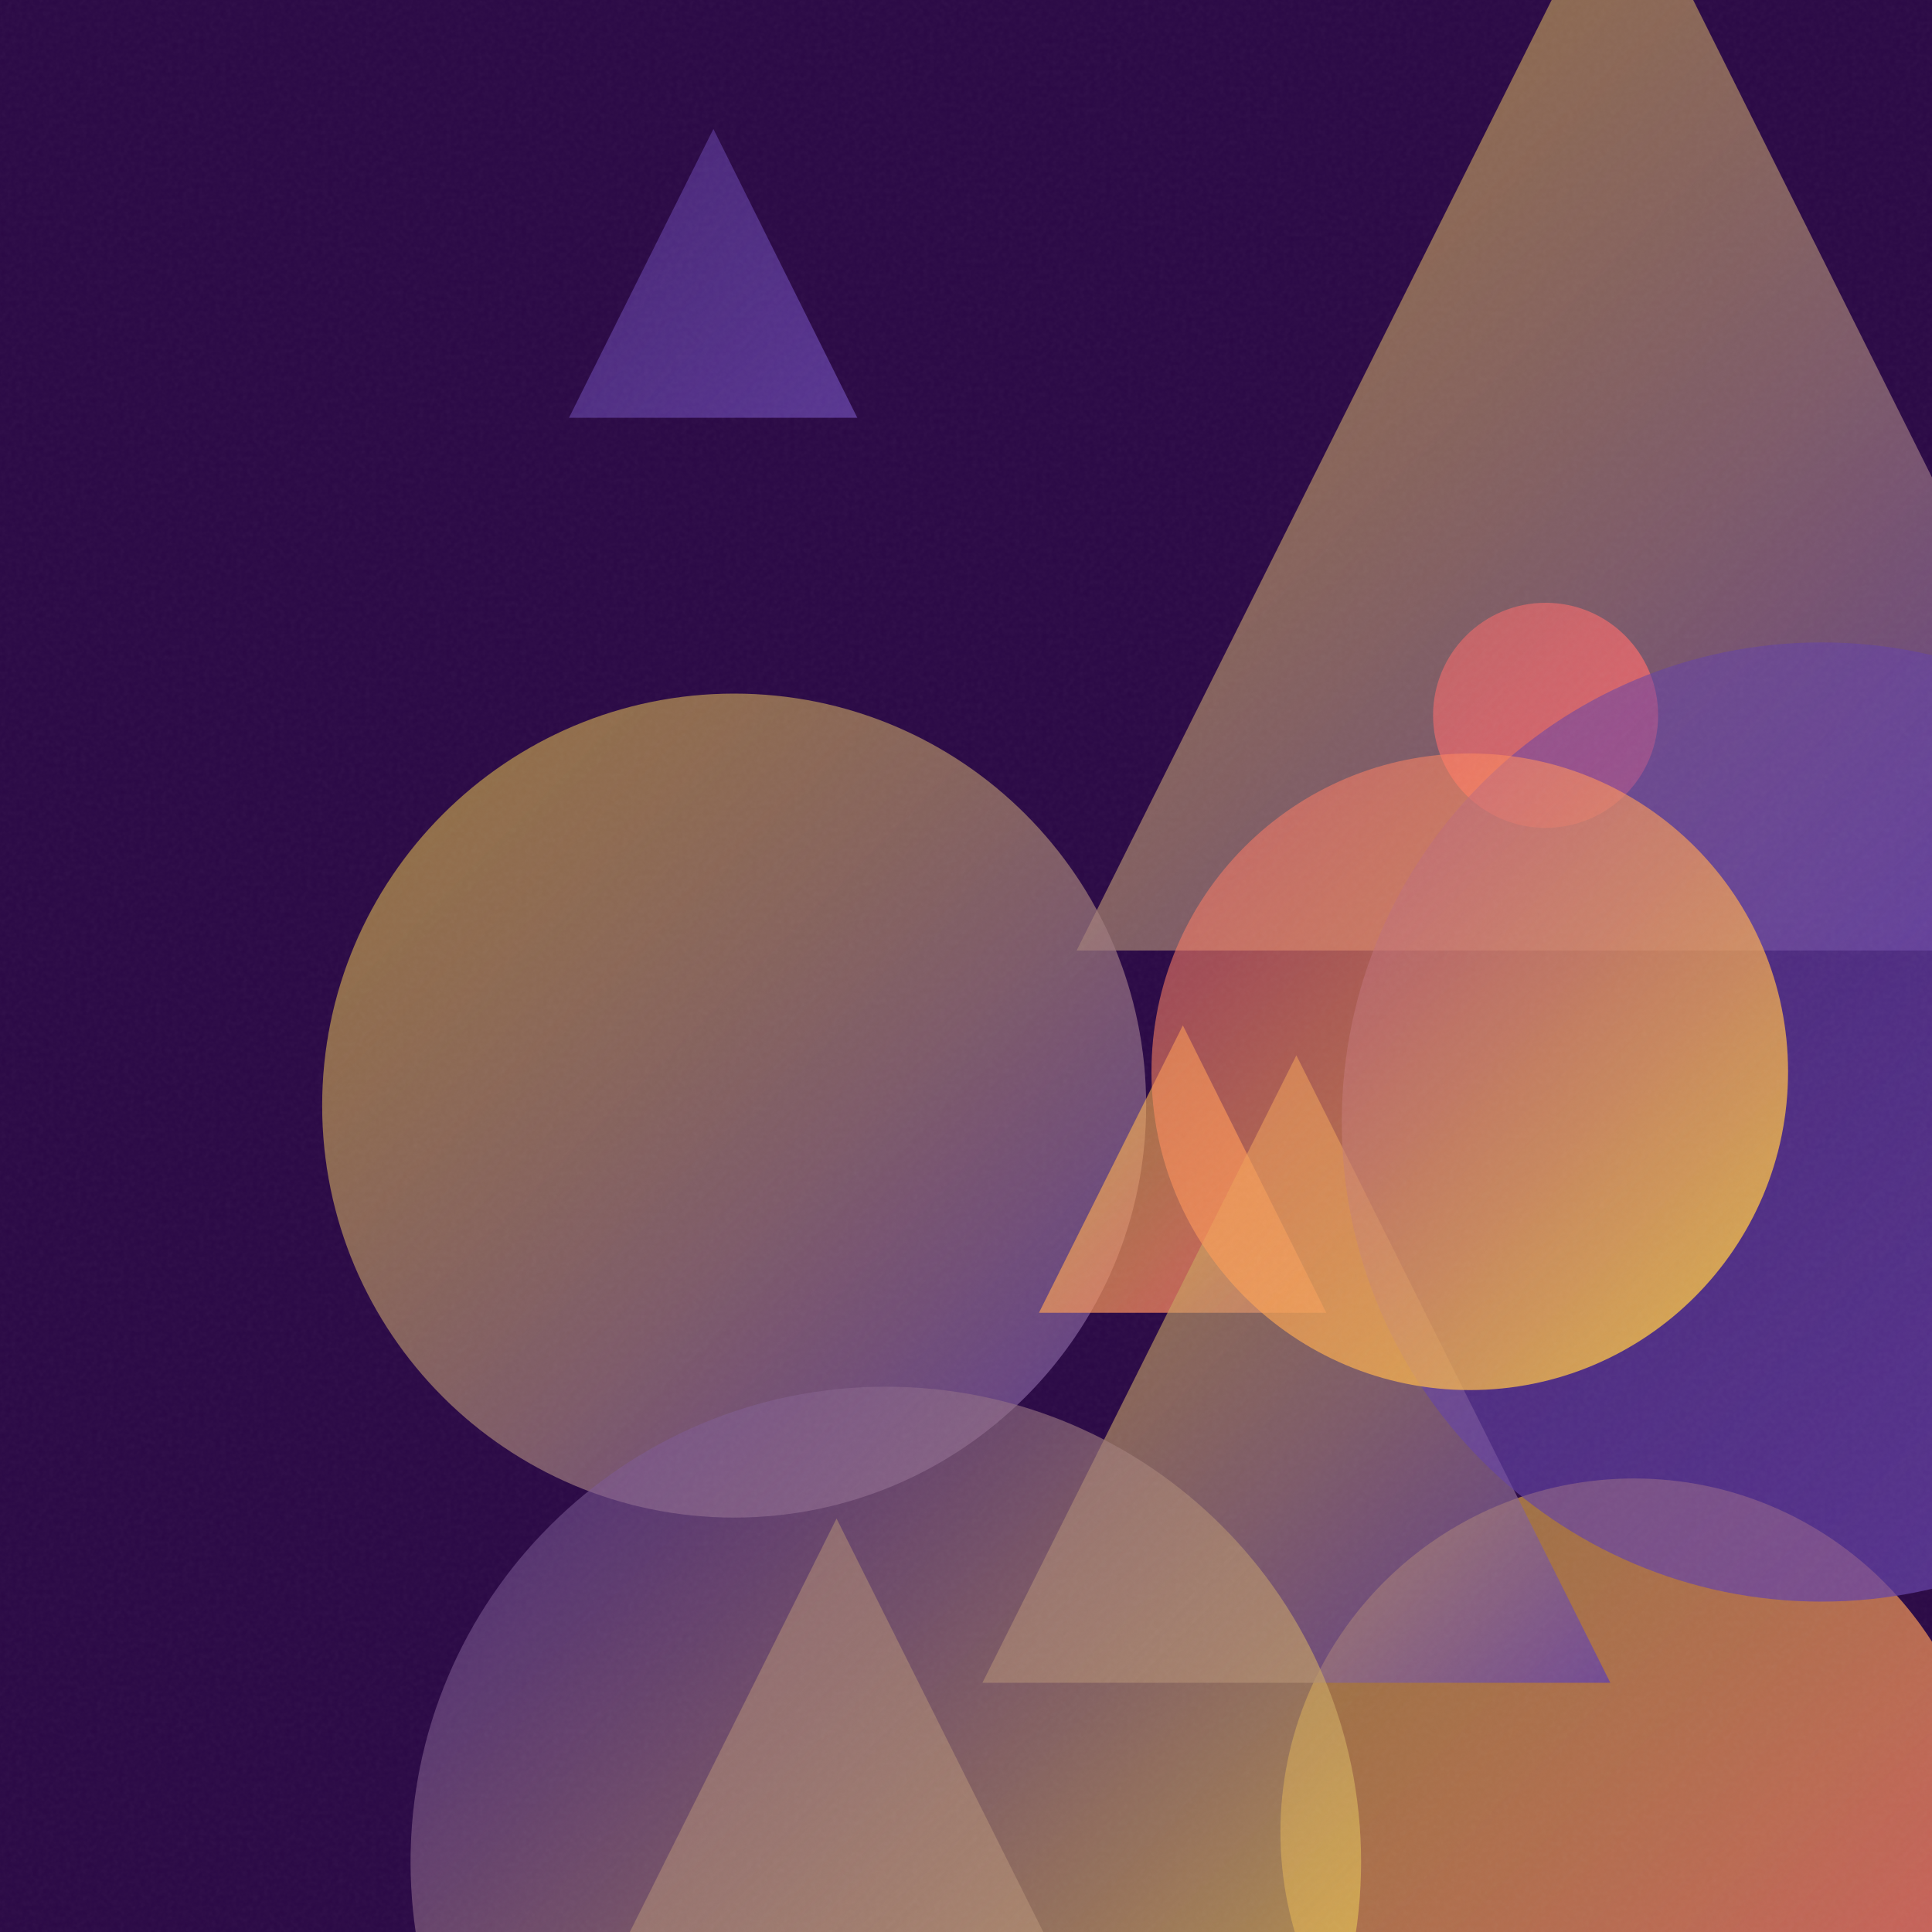
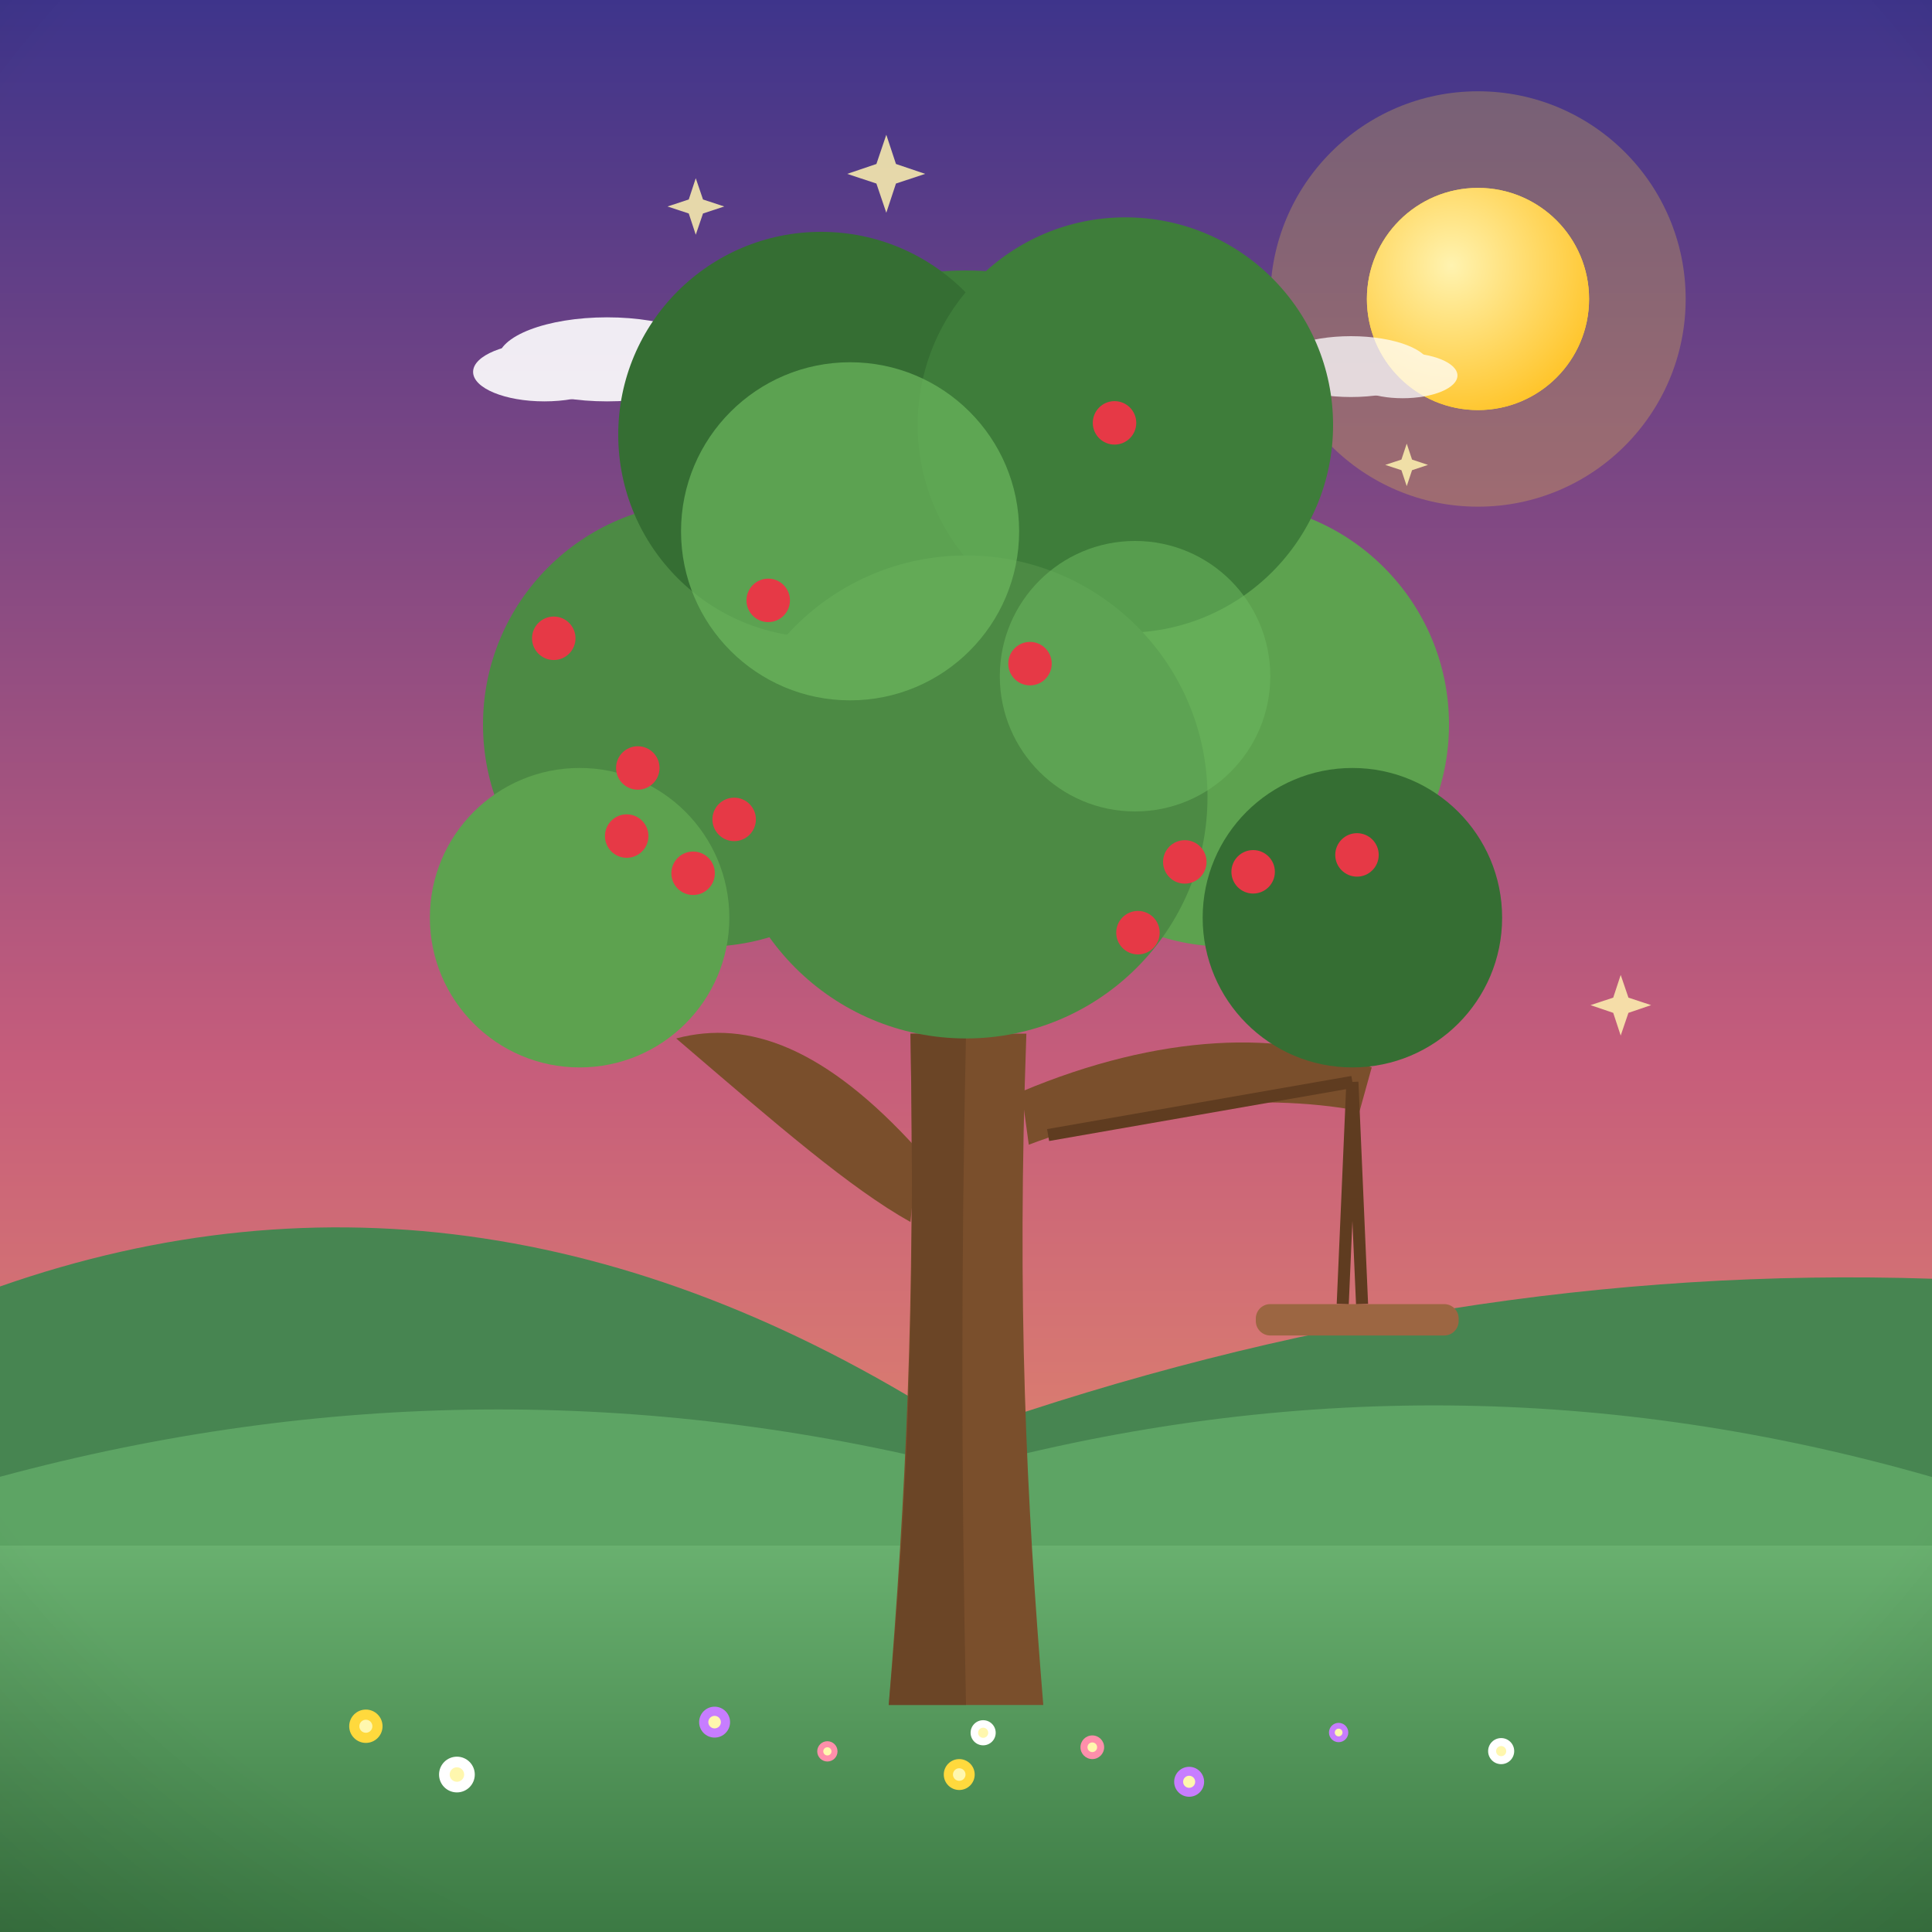
- <svg xmlns="http://www.w3.org/2000/svg" viewBox="0 0 400 400">
+ <svg xmlns="http://www.w3.org/2000/svg" viewBox="0 0 800 800">
  <defs>
-     <linearGradient id="g0" x1="265.1" y1="306.1" x2="411.5" y2="452.5" gradientUnits="userSpaceOnUse">
-       <stop offset="0" stop-color="#FFD93D" stop-opacity="0.5" />
-       <stop offset="1" stop-color="#FF6B6B" stop-opacity="0.8" />
+     <linearGradient id="sky" x1="0" y1="0" x2="0" y2="1">
+       <stop offset="0" stop-color="#3d348b" />
+       <stop offset="0.55" stop-color="#c65d7b" />
+       <stop offset="1" stop-color="#f6a860" />
    </linearGradient>
-     <linearGradient id="g1" x1="222.9" y1="-29.3" x2="449.0" y2="196.8" gradientUnits="userSpaceOnUse">
-       <stop offset="0" stop-color="#FFD93D" stop-opacity="0.5" />
-       <stop offset="1" stop-color="#6441A5" stop-opacity="0.8" />
+     <radialGradient id="sunG" cx="0.38" cy="0.35" r="0.9">
+       <stop offset="0" stop-color="#fff3b0" />
+       <stop offset="1" stop-color="#ffb703" />
+     </radialGradient>
+     <linearGradient id="ground" x1="0" y1="0" x2="0" y2="1">
+       <stop offset="0" stop-color="#69b06f" />
+       <stop offset="1" stop-color="#3c7a44" />
    </linearGradient>
-     <linearGradient id="g2" x1="66.8" y1="143.6" x2="237.3" y2="314.1" gradientUnits="userSpaceOnUse">
-       <stop offset="0" stop-color="#FFD93D" stop-opacity="0.5" />
-       <stop offset="1" stop-color="#6441A5" stop-opacity="0.8" />
+     <linearGradient id="sea" x1="0" y1="0" x2="0" y2="1">
+       <stop offset="0" stop-color="#3d9bc4" />
+       <stop offset="1" stop-color="#1668a0" />
    </linearGradient>
-     <linearGradient id="g3" x1="296.8" y1="124.8" x2="343.3" y2="171.3" gradientUnits="userSpaceOnUse">
-       <stop offset="0" stop-color="#FF6B6B" stop-opacity="0.5" />
-       <stop offset="1" stop-color="#FF6B6B" stop-opacity="0.8" />
+     <linearGradient id="shade" x1="0" y1="0" x2="0" y2="1">
+       <stop offset="0" stop-color="#ffffff" stop-opacity="0.20" />
+       <stop offset="0.5" stop-color="#ffffff" stop-opacity="0" />
+       <stop offset="1" stop-color="#000000" stop-opacity="0.16" />
    </linearGradient>
-     <linearGradient id="g4" x1="112.9" y1="314.4" x2="233.5" y2="435.0" gradientUnits="userSpaceOnUse">
-       <stop offset="0" stop-color="#FFD93D" stop-opacity="0.5" />
-       <stop offset="1" stop-color="#6441A5" stop-opacity="0.8" />
-     </linearGradient>
-     <linearGradient id="g5" x1="215.1" y1="212.3" x2="274.6" y2="271.8" gradientUnits="userSpaceOnUse">
-       <stop offset="0" stop-color="#FFD93D" stop-opacity="0.5" />
-       <stop offset="1" stop-color="#FF6B6B" stop-opacity="0.8" />
-     </linearGradient>
-     <linearGradient id="g6" x1="203.4" y1="218.5" x2="333.4" y2="348.4" gradientUnits="userSpaceOnUse">
-       <stop offset="0" stop-color="#FFD93D" stop-opacity="0.5" />
-       <stop offset="1" stop-color="#6441A5" stop-opacity="0.8" />
-     </linearGradient>
-     <linearGradient id="g7" x1="277.8" y1="133.0" x2="476.4" y2="331.6" gradientUnits="userSpaceOnUse">
-       <stop offset="0" stop-color="#6441A5" stop-opacity="0.5" />
-       <stop offset="1" stop-color="#6441A5" stop-opacity="0.8" />
-     </linearGradient>
-     <linearGradient id="g8" x1="238.4" y1="155.9" x2="370.3" y2="287.8" gradientUnits="userSpaceOnUse">
-       <stop offset="0" stop-color="#FF6B6B" stop-opacity="0.5" />
-       <stop offset="1" stop-color="#FFD93D" stop-opacity="0.8" />
-     </linearGradient>
-     <linearGradient id="g9" x1="85.0" y1="287.2" x2="281.8" y2="483.9" gradientUnits="userSpaceOnUse">
-       <stop offset="0" stop-color="#6441A5" stop-opacity="0.5" />
-       <stop offset="1" stop-color="#FFD93D" stop-opacity="0.8" />
-     </linearGradient>
-     <linearGradient id="g10" x1="117.8" y1="26.7" x2="177.5" y2="86.5" gradientUnits="userSpaceOnUse">
-       <stop offset="0" stop-color="#6441A5" stop-opacity="0.5" />
-       <stop offset="1" stop-color="#6441A5" stop-opacity="0.8" />
-     </linearGradient>
-     <filter id="n">
-       <feTurbulence type="fractalNoise" baseFrequency="0.9" numOctaves="2" stitchTiles="stitch" />
-       <feColorMatrix type="saturate" values="0" />
-     </filter>
+     <radialGradient id="vig" cx="0.5" cy="0.42" r="0.85">
+       <stop offset="0.72" stop-color="#000000" stop-opacity="0" />
+       <stop offset="1" stop-color="#000000" stop-opacity="0.20" />
+     </radialGradient>
  </defs>
-   <rect width="400" height="400" fill="#2a0845" />
-   <circle cx="338.3" cy="379.3" r="73.2" fill="url(#g0)" />
-   <path d="M 335.9 -29.3 L 449.0 196.8 L 222.9 196.8 Z" fill="url(#g1)" />
-   <circle cx="152.0" cy="228.9" r="85.3" fill="url(#g2)" />
-   <circle cx="320.0" cy="148.1" r="23.3" fill="url(#g3)" />
-   <path d="M 173.2 314.4 L 233.5 435.0 L 112.9 435.0 Z" fill="url(#g4)" />
-   <path d="M 244.9 212.3 L 274.6 271.8 L 215.1 271.8 Z" fill="url(#g5)" />
-   <path d="M 268.4 218.5 L 333.4 348.4 L 203.4 348.4 Z" fill="url(#g6)" />
-   <circle cx="377.1" cy="232.3" r="99.3" fill="url(#g7)" />
-   <circle cx="304.3" cy="221.9" r="65.9" fill="url(#g8)" />
-   <circle cx="183.4" cy="385.5" r="98.4" fill="url(#g9)" />
-   <path d="M 147.7 26.7 L 177.5 86.5 L 117.8 86.5 Z" fill="url(#g10)" />
-   <rect width="400" height="400" filter="url(#n)" opacity="0.05" />
+   <rect width="800" height="800" fill="url(#sky)" />
+   <circle cx="612" cy="123.8" r="86" fill="#ffd93d" opacity="0.25" />
+   <circle cx="612" cy="123.8" r="46" fill="#ffd93d" />
+   <circle cx="612" cy="123.8" r="46" fill="url(#sunG)" />
+   <g fill="#ffffff" opacity="0.9">
+     <ellipse cx="251.4" cy="148.8" rx="45.2" ry="17.4" />
+     <ellipse cx="225.4" cy="154" rx="29.5" ry="12.2" />
+     <ellipse cx="281" cy="154" rx="31.3" ry="13" />
+   </g>
+   <g fill="#ffffff" opacity="0.75">
+     <ellipse cx="559.4" cy="151.8" rx="32.7" ry="12.6" />
+     <ellipse cx="540.5" cy="155.5" rx="21.4" ry="8.8" />
+     <ellipse cx="580.8" cy="155.5" rx="22.7" ry="9.4" />
+   </g>
+   <path d="M0 684 L0 532.7 Q 200 462.7 400 592.9 Q 600 522.9 800 529.5 L800 684 Z" fill="#478551" />
+   <path d="M0 730 L0 611.5 Q 200 557.5 400 608.1 Q 600 554.1 800 611.6 L800 730 Z" fill="#5da464" />
+   <rect y="640" width="800" height="160" fill="url(#ground)" />
+   <path d="M 477.8 170.2 Q 486.5 157.9 495.2 170.2 Q 504 157.9 512.7 170.2" fill="none" stroke="#33506b" stroke-width="3" stroke-linecap="round" />
+   <path d="M 354.1 200.8 Q 364.8 185.9 375.4 200.8 Q 386.1 185.9 396.8 200.8" fill="none" stroke="#33506b" stroke-width="3" stroke-linecap="round" />
+   <path d="M 344.2 118.7 Q 351 109.3 357.7 118.7 Q 364.5 109.3 371.2 118.7" fill="none" stroke="#33506b" stroke-width="3" stroke-linecap="round" />
+   <path d="M 288.1 73.8 L 291.1 82.6 L 299.9 85.5 L 291.1 88.4 L 288.1 97.2 L 285.2 88.4 L 276.4 85.5 L 285.2 82.6 Z" fill="#fff3b0" opacity="0.85" />
+   <path d="M 367 55.8 L 371 67.9 L 383.1 72 L 371 76 L 367 88.1 L 362.9 76 L 350.8 72 L 362.9 67.9 Z" fill="#fff3b0" opacity="0.85" />
+   <path d="M 494.4 103.9 L 498.2 115.1 L 509.4 118.8 L 498.2 122.5 L 494.4 133.7 L 490.7 122.5 L 479.5 118.8 L 490.7 115.1 Z" fill="#fff3b0" opacity="0.85" />
+   <path d="M 582.5 183.7 L 584.7 190.3 L 591.3 192.5 L 584.7 194.7 L 582.5 201.3 L 580.3 194.7 L 573.6 192.5 L 580.3 190.3 Z" fill="#fff3b0" opacity="0.85" />
+   <path d="M 671.1 403.7 L 674.3 413.1 L 683.7 416.2 L 674.3 419.4 L 671.1 428.8 L 668 419.4 L 658.6 416.2 L 668 413.1 Z" fill="#fff3b0" opacity="0.85" />
+   <path d="M 448.3 198.3 L 451.4 207.9 L 461 211.1 L 451.4 214.3 L 448.3 223.8 L 445.1 214.3 L 435.5 211.1 L 445.1 207.9 Z" fill="#fff3b0" opacity="0.85" />
+   <g transform="translate(400 0) scale(1 1) translate(-400 0)">
+     <path d="M368 706 C 375 620 379 540 377 428 L 425 428 C 421 540 425 620 432 706 Z" fill="#7a4f2c" />
+     <path d="M380 476 C 342 434 310 422 280 430 C 322 466 352 492 377 506 Z" fill="#7a4f2c" />
+     <path d="M423 452 C 480 428 532 426 568 442 L 563 460 C 520 452 468 458 426 474 Z" fill="#7a4f2c" />
+     <path d="M377 428 C 379 540 376 620 368 706 L 400 706 C 398 610 398 520 400 428 Z" fill="#5f3c20" opacity="0.55" />
+     <circle cx="400" cy="240" r="128" fill="#3e7d3a" />
+     <circle cx="292" cy="300" r="92" fill="#4c8a44" />
+     <circle cx="508" cy="300" r="92" fill="#5da24f" />
+     <circle cx="340" cy="180" r="84" fill="#356e33" />
+     <circle cx="466" cy="176" r="86" fill="#3e7d3a" />
+     <circle cx="400" cy="330" r="100" fill="#4c8a44" />
+     <circle cx="240" cy="380" r="62" fill="#5da24f" />
+     <circle cx="560" cy="380" r="62" fill="#356e33" />
+     <circle cx="352" cy="220" r="70" fill="#6cb85e" opacity="0.7" />
+     <circle cx="470" cy="280" r="56" fill="#6cb85e" opacity="0.55" />
+     <circle cx="518.9" cy="361" r="9" fill="#e63946" />
+     <circle cx="264.1" cy="318" r="9" fill="#e63946" />
+     <circle cx="318.1" cy="248.6" r="9" fill="#e63946" />
+     <circle cx="259.5" cy="346.2" r="9" fill="#e63946" />
+     <circle cx="426.5" cy="274.8" r="9" fill="#e63946" />
+     <circle cx="471.2" cy="386.2" r="9" fill="#e63946" />
+     <circle cx="561.9" cy="354" r="9" fill="#e63946" />
+     <circle cx="229.3" cy="264.3" r="9" fill="#e63946" />
+     <circle cx="490.6" cy="356.9" r="9" fill="#e63946" />
+     <circle cx="304" cy="339.3" r="9" fill="#e63946" />
+     <circle cx="287" cy="361.6" r="9" fill="#e63946" />
+     <circle cx="461.5" cy="175.1" r="9" fill="#e63946" />
+     <path d="M434 470 L 560 448 M560 448 L 556 540 M560 448 L 564 540" stroke="#5f3c20" stroke-width="5" />
+     <rect x="520" y="540" width="84" height="13" rx="6" fill="#9c6642" />
+     <circle cx="397.2" cy="734.8" r="6.4" fill="#ffd93d" />
+     <circle cx="397.2" cy="734.8" r="2.6" fill="#fff7ae" />
+     <circle cx="621.6" cy="725.1" r="5.4" fill="#ffffff" />
+     <circle cx="621.6" cy="725.1" r="2.1" fill="#fff7ae" />
+     <circle cx="452.3" cy="723.5" r="4.9" fill="#ff8fab" />
+     <circle cx="452.3" cy="723.5" r="2" fill="#fff7ae" />
+     <circle cx="554.3" cy="717.4" r="4" fill="#c77dff" />
+     <circle cx="554.3" cy="717.4" r="1.6" fill="#fff7ae" />
+     <circle cx="295.9" cy="713.1" r="6.4" fill="#c77dff" />
+     <circle cx="295.9" cy="713.1" r="2.6" fill="#fff7ae" />
+     <circle cx="189.2" cy="734.8" r="7.4" fill="#ffffff" />
+     <circle cx="189.2" cy="734.8" r="3" fill="#fff7ae" />
+     <circle cx="407.1" cy="717.5" r="5.2" fill="#ffffff" />
+     <circle cx="407.1" cy="717.5" r="2.1" fill="#fff7ae" />
+     <circle cx="342.6" cy="725.2" r="4.2" fill="#ff8fab" />
+     <circle cx="342.6" cy="725.2" r="1.7" fill="#fff7ae" />
+     <circle cx="492.4" cy="737.8" r="6.2" fill="#c77dff" />
+     <circle cx="492.4" cy="737.8" r="2.5" fill="#fff7ae" />
+     <circle cx="151.5" cy="714.8" r="6.9" fill="#ffd93d" />
+     <circle cx="151.5" cy="714.8" r="2.7" fill="#fff7ae" />
+   </g>
+   <rect width="800" height="800" fill="url(#vig)" />
</svg>
